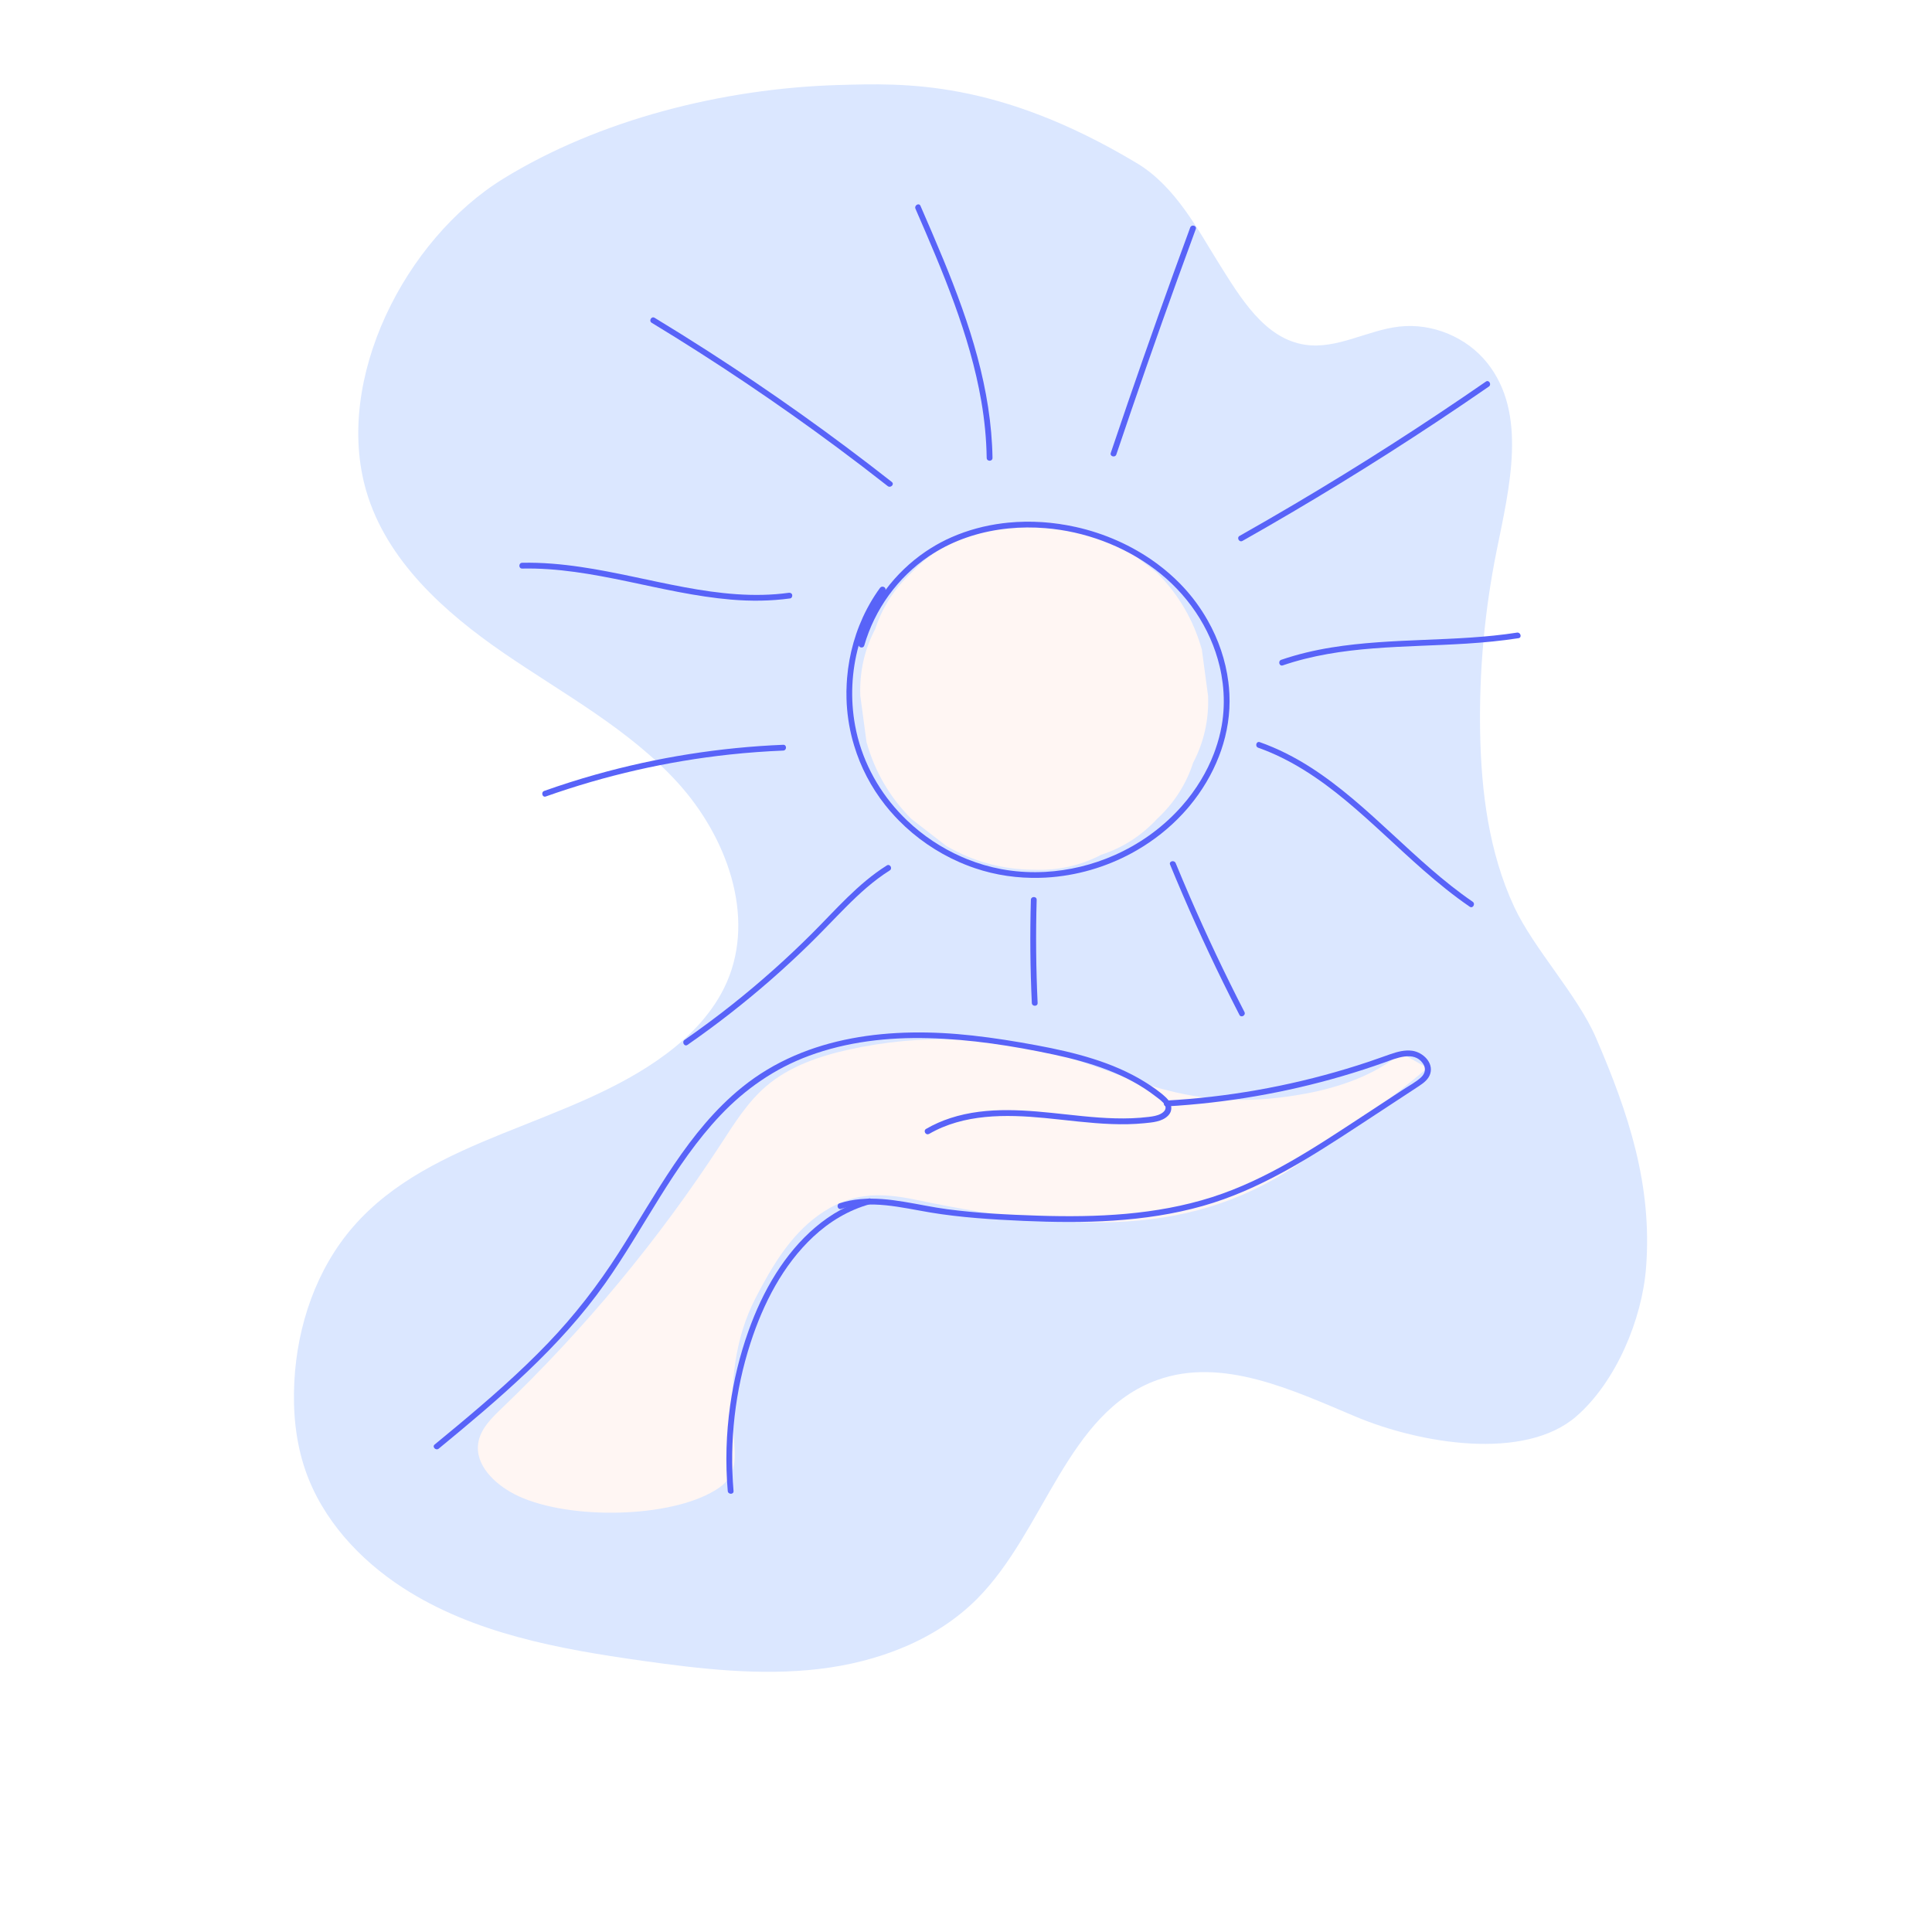
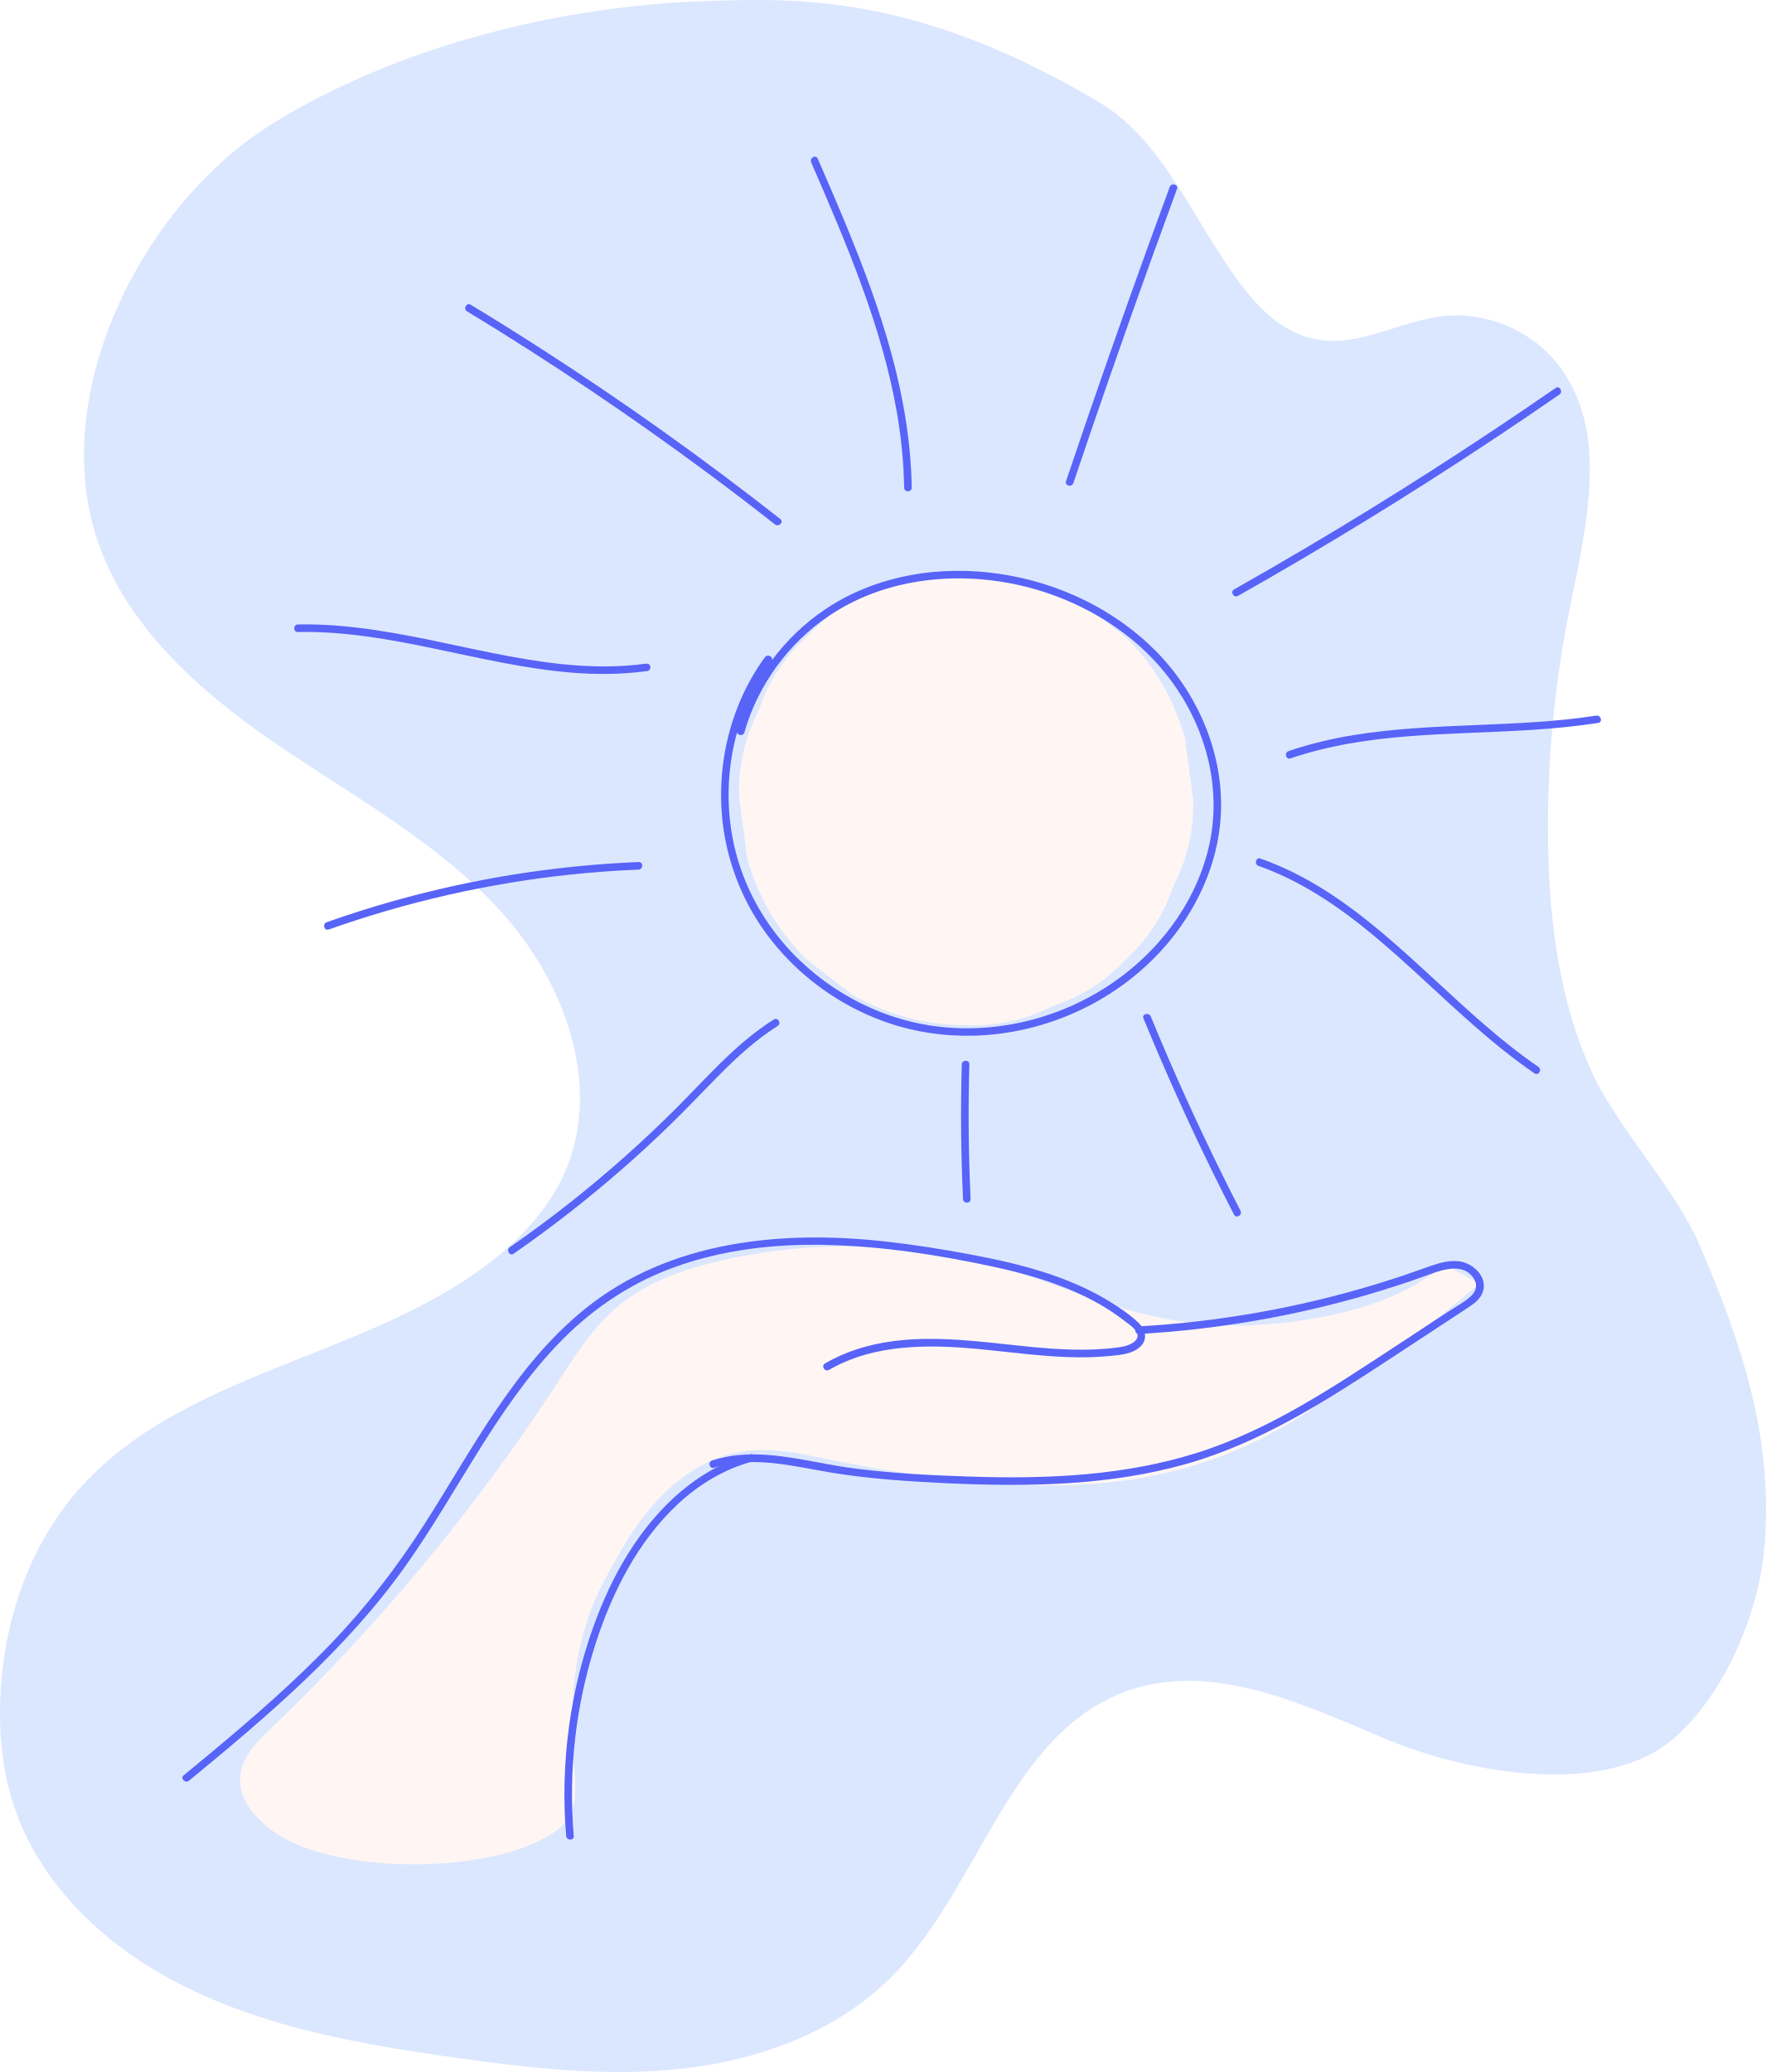
- <svg xmlns="http://www.w3.org/2000/svg" id="illu" viewBox="0 0 1000 1000">
+ <svg xmlns="http://www.w3.org/2000/svg" id="illu" viewBox="0 0 700.4 821.68">
  <defs>
    <style>
      .cls-1 {
        fill: #fff6f3;
      }

      .cls-2 {
        fill: #dbe7ff;
      }

      .cls-3 {
        fill: #5863f8;
      }
    </style>
  </defs>
-   <path class="cls-2" d="M434,44c-59.93,1.76-124,18-173.5,48.5-51.04,31.45-87.74,104.07-70.93,161.62,10.51,35.98,40.42,62.8,71.33,84,30.91,21.2,64.7,39.28,89.91,67.02,25.21,27.74,40.39,68.88,25.39,103.23-6.54,14.98-18.18,27.26-31.26,37.06-49.76,37.31-121.24,42.54-162.07,89.45-19.15,22.01-29.02,51.17-30.53,80.3-.8,15.46.66,31.16,5.71,45.79,8.74,25.36,27.9,46.22,50.4,60.82,36.55,23.71,80.84,31.74,123.98,37.82,30.24,4.26,60.92,7.81,91.26,4.28,30.33-3.53,60.65-14.77,82.16-36.45,35.04-35.32,46.35-96.36,93.18-113.16,33.64-12.07,69.84,5.17,102.79,19.02s87.25,23.2,114.19-.29c20.39-17.79,33.94-50.02,36-77,3.26-42.7-9.02-79.69-26-119-9.46-21.9-32.25-46.07-42.3-67.7-13.06-28.11-17.07-59.62-17.6-90.62-.54-31.45,2.34-62.96,8.58-93.8,6.65-32.9,16.03-70.86-4.94-97.08-10.71-13.39-28.52-20.73-45.55-18.77-16.51,1.9-32.17,11.83-48.61,9.41-21.09-3.1-33.57-24.38-44.9-42.44-10.39-16.55-22.17-39.5-42.17-51.5-72.14-43.29-120.5-41.5-154.5-40.5Z" />
+   <path class="cls-2" d="M281.87.35c-59.93,1.76-124,18-173.5,48.5-51.04,31.45-87.74,104.07-70.93,161.62,10.51,35.98,40.42,62.8,71.33,84,30.91,21.2,64.7,39.28,89.91,67.02,25.21,27.74,40.39,68.88,25.39,103.23-6.54,14.98-18.18,27.26-31.26,37.06-49.76,37.31-121.24,42.54-162.07,89.45-19.15,22.01-29.02,51.17-30.53,80.3-.8,15.46.66,31.16,5.71,45.79,8.74,25.36,27.9,46.22,50.4,60.82,36.55,23.71,80.84,31.74,123.98,37.82,30.24,4.26,60.92,7.81,91.26,4.28,30.33-3.53,60.65-14.77,82.16-36.45,35.04-35.32,46.35-96.36,93.18-113.16,33.64-12.07,69.84,5.17,102.79,19.02s87.25,23.2,114.19-.29c20.39-17.79,33.94-50.02,36-77,3.26-42.7-9.02-79.69-26-119-9.46-21.9-32.25-46.07-42.3-67.7-13.06-28.11-17.07-59.62-17.6-90.62-.54-31.45,2.34-62.96,8.58-93.8,6.65-32.9,16.03-70.86-4.94-97.08-10.71-13.39-28.52-20.73-45.55-18.77-16.51,1.9-32.17,11.83-48.61,9.41-21.09-3.1-33.57-24.38-44.9-42.44-10.39-16.55-22.17-39.5-42.17-51.5C364.23-2.43,315.87-.65,281.87.35Z" />
  <g>
-     <path class="cls-1" d="M738.84,552.74c-24.84,21.26-41.84,31.26-57.73,43.32-56.93,43.24-118.17,43.57-207.12,24.93-19.44-4.07-34.25-3.54-50.39,8.04-14.62,10.49-24.1,26.57-32.38,42.55-11.24,21.68-13.29,45.23-11.66,69.6.55,8.22,2.24,17.28-2.43,24.07-2.26,3.29-5.74,5.53-9.26,7.43-24.96,13.51-76.63,13.74-101.78.6-10.18-5.32-20.29-15.01-18.55-26.36,1.12-7.29,6.83-12.88,12.15-17.97,42.94-41.11,81.14-87.17,113.58-136.98,6.87-10.55,13.63-21.44,23.18-29.65,11.94-10.27,27.37-15.57,42.74-19.01,37.65-8.43,77.47-6.92,114.38,4.32,17.07,5.2,33.51,12.43,50.82,16.78,23.13,5.8,44.6,6.61,71.6,1.61,16.87-3.12,36.16-9.63,49-21" />
-     <path class="cls-1" d="M535.29,450.18c12.39.47,23.95-2.12,34.68-7.75,11.16-3.63,20.81-9.83,28.96-18.61,8.78-8.15,14.98-17.81,18.61-28.96,5.63-10.73,8.22-22.28,7.75-34.68-1.07-7.98-2.14-15.95-3.21-23.93-4.28-15.25-11.99-28.48-23.15-39.71-6.07-4.69-12.14-9.38-18.21-14.07-14.04-8.14-29.18-12.24-45.42-12.29-12.39-.47-23.95,2.12-34.68,7.75-11.16,3.63-20.81,9.83-28.96,18.61-8.78,8.15-14.98,17.81-18.61,28.96-5.63,10.73-8.22,22.28-7.75,34.68,1.07,7.98,2.14,15.95,3.21,23.93,4.28,15.25,11.99,28.48,23.15,39.71,6.07,4.69,12.14,9.38,18.21,14.07,14.04,8.14,29.18,12.24,45.42,12.29h0Z" />
+     <path class="cls-1" d="M586.71,509.09c-24.84,21.26-41.84,31.26-57.73,43.32-56.93,43.24-118.17,43.57-207.12,24.93-19.44-4.07-34.25-3.54-50.39,8.04-14.62,10.49-24.1,26.57-32.38,42.55-11.24,21.68-13.29,45.23-11.66,69.6.55,8.22,2.24,17.28-2.43,24.07-2.26,3.29-5.74,5.53-9.26,7.43-24.96,13.51-76.63,13.74-101.78.6-10.18-5.32-20.29-15.01-18.55-26.36,1.12-7.29,6.83-12.88,12.15-17.97,42.94-41.11,81.14-87.17,113.58-136.98,6.87-10.55,13.63-21.44,23.18-29.65,11.94-10.27,27.37-15.57,42.74-19.01,37.65-8.43,77.47-6.92,114.38,4.32,17.07,5.2,33.51,12.43,50.82,16.78,23.13,5.8,44.6,6.61,71.6,1.61,16.87-3.12,36.16-9.63,49-21" />
+     <path class="cls-1" d="M383.15,406.54c12.39.47,23.95-2.12,34.68-7.75,11.16-3.63,20.81-9.83,28.96-18.61,8.78-8.15,14.98-17.81,18.61-28.96,5.63-10.73,8.22-22.28,7.75-34.68-1.07-7.98-2.14-15.95-3.21-23.93-4.28-15.25-11.99-28.48-23.15-39.71-6.07-4.69-12.14-9.38-18.21-14.07-14.04-8.14-29.18-12.24-45.42-12.29-12.39-.47-23.95,2.12-34.68,7.75-11.16,3.63-20.81,9.83-28.96,18.61-8.78,8.15-14.98,17.81-18.61,28.96-5.63,10.73-8.22,22.28-7.75,34.68,1.07,7.98,2.14,15.95,3.21,23.93,4.28,15.25,11.99,28.48,23.15,39.71,6.07,4.69,12.14,9.38,18.21,14.07,14.04,8.14,29.18,12.24,45.42,12.29h0Z" />
    <g>
-       <path class="cls-3" d="M636.34,359.21c-.05-1.08-.13-2.15-.22-3.22-.09-1-.2-2-.32-2.99-1.42-11.2-5.13-22.03-10.68-31.84-.49-.87-.99-1.74-1.52-2.59-3.61-5.93-7.9-11.46-12.76-16.42-3.59-3.67-7.47-7.04-11.58-10.11h-.01c-.24-.19-.49-.37-.74-.55-12.45-9.13-26.98-15.5-42.03-18.81-11.31-2.5-23.06-3.29-34.6-2.16-.99.09-1.99.2-2.98.33-9.09,1.16-18.01,3.53-26.44,7.24-3.76,1.65-7.39,3.58-10.85,5.77-.85.53-1.69,1.08-2.52,1.64-7.99,5.43-15.04,12.21-20.81,19.95.55-1.42-1.74-2.58-2.78-1.16-1.99,2.71-3.8,5.54-5.45,8.46-.48.84-.94,1.68-1.38,2.54-5.76,11.01-9.19,23.21-10.22,35.6-.09,1-.16,1.99-.2,2.99-.15,2.62-.18,5.23-.1,7.85.21,7.23,1.26,14.36,3.1,21.26.26.98.54,1.96.85,2.94,3.35,11.1,8.77,21.53,16.06,30.75,1.57,1.99,3.22,3.92,4.95,5.78.67.74,1.36,1.46,2.07,2.17,8.95,9.1,19.67,16.48,31.37,21.61.91.4,1.83.79,2.76,1.16,1.77.72,3.56,1.38,5.36,1.99,10.79,3.65,22.15,5.26,33.49,4.97,1-.02,2.01-.06,3.01-.11,7.95-.43,15.85-1.79,23.5-4.01,7.3-2.12,14.36-5.01,21.04-8.62.9-.49,1.8-.99,2.69-1.51,8.83-5.11,16.91-11.49,23.84-18.99.68-.73,1.35-1.47,2-2.22.51-.58,1-1.16,1.49-1.75,6.4-7.72,11.62-16.42,15.21-25.72.37-.93.71-1.86,1.03-2.81h.01c3.25-9.38,4.85-19.32,4.36-29.41ZM632.33,375.71c-.75,4.18-1.85,8.29-3.27,12.29-.24.72-.51,1.43-.78,2.14-1.82,4.76-4.09,9.35-6.73,13.71-2.87,4.76-6.16,9.22-9.82,13.36-.52.6-1.06,1.19-1.61,1.78h0c-9.32,10.07-20.77,18.13-33.36,23.69-11.27,4.97-23.5,7.95-35.84,8.62-.78.04-1.56.07-2.34.09-6.77.21-13.56-.28-20.22-1.52-6.08-1.13-12.04-2.88-17.77-5.18-.92-.37-1.84-.76-2.76-1.16-10.5-4.59-20.19-11.06-28.47-18.99-.7-.67-1.39-1.35-2.06-2.04-.71-.71-1.4-1.44-2.07-2.17-11.54-12.51-19.53-27.95-22.63-44.78-2.52-13.69-1.88-28.02,1.86-41.46.33,1.25,2.44,1.55,2.89,0,5.34-18.62,17.32-35.23,33.37-46.11h.01c.07-.05.13-.09.2-.14.64-.43,1.28-.85,1.93-1.25h0c10.98-6.95,23.44-11.09,36.27-12.74.95-.12,1.89-.23,2.84-.32,6.35-.64,12.76-.68,19.11-.16,20.31,1.65,40.28,9.02,56.61,21.24,16.57,12.39,28.83,30.16,33.62,50.37.68,2.87,1.2,5.79,1.56,8.73.1.79.18,1.58.25,2.38.59,6.53.36,13.15-.79,19.62Z" />
-       <path class="cls-3" d="M449.65,620.35c-20.71,5.61-36.81,21.05-48.03,38.82-5.91,9.37-10.55,19.48-14.27,29.9-4.45,12.47-7.61,25.39-9.44,38.5-2.05,14.63-2.49,29.44-1.23,44.16.16,1.91,3.16,1.93,3,0-2.2-25.82.78-51.97,8.78-76.62,6.6-20.34,16.74-40.28,32.55-55.03,8.38-7.81,18.34-13.83,29.43-16.84,1.86-.5,1.07-3.4-.8-2.89h0Z" />
-       <path class="cls-3" d="M603.83,572.66c30.8-1.75,61.39-7,90.99-15.67,7.37-2.16,14.67-4.53,21.91-7.11,5.92-2.11,14.98-6.1,19.66.4,1.85,2.57,1.38,5.32-.91,7.41-2.72,2.48-6.22,4.3-9.29,6.32-6.69,4.39-13.38,8.78-20.07,13.17-24.95,16.37-50.17,33.35-78.86,42.49-28.93,9.22-59.63,10.52-89.76,9.56-15.72-.5-31.52-1.28-47.13-3.33-14.91-1.96-29.96-6.6-45.12-5.23-3.63.33-7.21,1.02-10.69,2.15-1.83.6-1.05,3.49.8,2.89,15.18-4.94,31.14-.64,46.34,1.9s32.06,3.63,48.16,4.33c30.94,1.34,62.52.77,92.54-7.69,29.59-8.34,55.56-25.03,81.02-41.73,6.92-4.54,13.85-9.09,20.77-13.63,3.41-2.24,6.82-4.46,10.22-6.71,2.45-1.62,4.98-3.49,5.88-6.43,1.8-5.86-3.95-11.14-9.31-11.88-3.85-.53-7.67.51-11.28,1.75-3.8,1.31-7.57,2.7-11.39,3.98-30.09,10.05-61.38,16.54-92.99,19.23-3.82.33-7.65.59-11.49.81-1.92.11-1.93,3.11,0,3h0Z" />
-       <path class="cls-3" d="M480.87,586.93c18.04-10.45,39.7-10.18,59.82-8.26,11.58,1.11,23.12,2.72,34.75,3.14,5.65.21,11.31.13,16.94-.44,4.1-.41,9.01-.74,12.13-3.82,2.96-2.93,1.85-6.78-.89-9.38-3.35-3.18-7.34-5.87-11.25-8.29-8.26-5.11-17.3-8.89-26.55-11.82-9.46-3-19.17-5.13-28.91-6.95-11.12-2.08-22.3-3.87-33.55-5.12-41.4-4.6-85.69-.34-119.19,26.7-28.12,22.69-44.78,55.88-63.93,85.74-10.75,16.77-22.82,32.4-36.62,46.78-14.59,15.21-30.5,29.07-46.66,42.56-3.98,3.32-7.98,6.62-11.98,9.91-1.49,1.23.64,3.34,2.12,2.12,31.32-25.77,62.63-52.27,86.2-85.64,20.23-28.63,35.28-61.21,59.55-86.87,12.85-13.59,28.19-24.25,45.78-30.77,19.74-7.32,40.91-9.71,61.86-9.17,21.8.57,43.64,3.94,64.93,8.49,18.64,3.99,37.55,9.84,52.8,21.7,1.58,1.23,3.67,2.57,4.67,4.36,1.17,2.08-.32,3.68-2.12,4.63-1.91,1.01-4.08,1.32-6.19,1.58-2.93.36-5.87.58-8.82.7-11.36.43-22.7-.77-33.98-2-19.81-2.15-40.53-4.38-59.86,1.91-4.37,1.42-8.59,3.29-12.57,5.59-1.67.97-.16,3.56,1.51,2.59h0Z" />
-       <path class="cls-3" d="M533.58,465.75c-.51,17.8-.35,35.61.49,53.39.09,1.92,3.09,1.93,3,0-.84-17.78-1-35.6-.49-53.39.06-1.93-2.94-1.93-3,0h0Z" />
-       <path class="cls-3" d="M605.64,447.54c8.48,20.62,17.63,40.97,27.45,60.98,2.76,5.62,5.58,11.22,8.44,16.79.88,1.72,3.47.2,2.59-1.51-10.06-19.57-19.49-39.47-28.25-59.66-2.5-5.78-4.95-11.58-7.35-17.4-.72-1.76-3.63-.99-2.89.8h0Z" />
-       <path class="cls-3" d="M651.26,387.03c16.76,5.92,31.62,15.98,45.23,27.25s26.75,24.29,40.34,36.19c7.64,6.69,15.53,13.11,23.91,18.85,1.6,1.09,3.1-1.5,1.51-2.59-15.02-10.29-28.34-22.78-41.7-35.09-13.22-12.19-26.61-24.42-41.77-34.2-8.39-5.41-17.31-9.98-26.73-13.31-1.82-.64-2.61,2.25-.8,2.89h0Z" />
-       <path class="cls-3" d="M663.97,344.4c15.14-5.18,31.01-7.55,46.91-8.79,16.06-1.26,32.17-1.46,48.24-2.48,8.99-.57,17.96-1.42,26.87-2.8,1.9-.3,1.09-3.19-.8-2.89-15.93,2.48-32.07,3.1-48.16,3.76-15.98.66-32.01,1.37-47.83,3.93-8.83,1.43-17.56,3.48-26.03,6.38-1.82.62-1.04,3.52.8,2.89h0Z" />
-       <path class="cls-3" d="M643.11,279.97c17.04-9.63,33.91-19.56,50.6-29.78s33.2-20.75,49.51-31.55c9.19-6.09,18.32-12.27,27.39-18.54,1.58-1.09.08-3.69-1.51-2.59-16.1,11.13-32.39,21.98-48.87,32.54-16.48,10.56-33.15,20.82-50,30.78-9.49,5.61-19.03,11.13-28.63,16.55-1.68.95-.17,3.54,1.51,2.59h0Z" />
-       <path class="cls-3" d="M577.82,235.23c10.26-30.48,20.85-60.84,31.78-91.09,3.08-8.53,6.19-17.05,9.33-25.56.67-1.81-2.23-2.6-2.89-.8-11.11,30.18-21.9,60.47-32.35,90.89-2.95,8.58-5.87,17.17-8.76,25.76-.62,1.83,2.28,2.62,2.89.8h0Z" />
-       <path class="cls-3" d="M513.72,237.04c-.28-17.69-3.22-35.23-7.81-52.29-4.63-17.24-10.88-34.01-17.67-50.51-3.81-9.28-7.8-18.49-11.8-27.69-.77-1.77-3.35-.24-2.59,1.51,7.05,16.21,14.06,32.45,20.1,49.07,5.98,16.46,11.02,33.32,13.98,50.6,1.66,9.68,2.63,19.48,2.78,29.3.03,1.93,3.03,1.93,3,0h0Z" />
-       <path class="cls-3" d="M461.61,249.47c-15.3-12.01-30.87-23.67-46.71-34.94-15.8-11.25-31.87-22.13-48.18-32.62-9.22-5.93-18.51-11.73-27.89-17.42-1.66-1-3.16,1.59-1.51,2.59,16.52,10.02,32.8,20.42,48.83,31.2,16.03,10.78,31.81,21.93,47.32,33.45,8.76,6.51,17.43,13.13,26.01,19.87,1.5,1.18,3.64-.93,2.12-2.12h0Z" />
-       <path class="cls-3" d="M408.2,306.84c-17.95,2.47-36.13.4-53.84-2.88-17.89-3.31-35.56-7.82-53.58-10.48-10.1-1.49-20.29-2.41-30.51-2.19-1.93.04-1.93,3.04,0,3,18.34-.4,36.45,2.89,54.33,6.62s35.68,7.92,53.88,9.45c10.17.85,20.39.77,30.51-.62.81-.11,1.23-1.14,1.05-1.85-.23-.87-1.05-1.16-1.85-1.05h0Z" />
-       <path class="cls-3" d="M405.39,385.5c-16.39.67-32.73,2.3-48.94,4.87s-32.3,6.09-48.11,10.54c-8.97,2.52-17.85,5.35-26.64,8.46-1.81.64-1.03,3.54.8,2.89,15.41-5.46,31.13-10.03,47.07-13.66,15.88-3.62,31.98-6.32,48.18-8.06,9.19-.99,18.41-1.66,27.64-2.04,1.92-.08,1.93-3.08,0-3h0Z" />
-       <path class="cls-3" d="M459.01,447.96c-15.03,9.43-26.59,23.12-39.04,35.52-12.91,12.86-26.54,24.99-40.81,36.32-8.08,6.42-16.37,12.56-24.84,18.45-1.57,1.09-.08,3.7,1.51,2.59,15.01-10.43,29.44-21.68,43.19-33.71,6.83-5.97,13.49-12.14,19.98-18.48,6.39-6.25,12.5-12.78,18.81-19.11,6.98-7.01,14.31-13.72,22.71-19,1.63-1.02.13-3.62-1.51-2.59h0Z" />
+       <path class="cls-3" d="M484.21,315.56c-.05-1.08-.13-2.15-.22-3.22-.09-1-.2-2-.32-2.99-1.42-11.2-5.13-22.03-10.68-31.84-.49-.87-.99-1.74-1.52-2.59-3.61-5.93-7.9-11.46-12.76-16.42-3.59-3.67-7.47-7.04-11.58-10.11h-.01c-.24-.19-.49-.37-.74-.55-12.45-9.13-26.98-15.5-42.03-18.81-11.31-2.5-23.06-3.29-34.6-2.16-.99.09-1.99.2-2.98.33-9.09,1.16-18.01,3.53-26.44,7.24-3.76,1.65-7.39,3.58-10.85,5.77-.85.53-1.69,1.08-2.52,1.64-7.99,5.43-15.04,12.21-20.81,19.95.55-1.42-1.74-2.58-2.78-1.16-1.99,2.71-3.8,5.54-5.45,8.46-.48.84-.94,1.68-1.38,2.54-5.76,11.01-9.19,23.21-10.22,35.6-.09,1-.16,1.99-.2,2.99-.15,2.62-.18,5.23-.1,7.85.21,7.23,1.26,14.36,3.1,21.26.26.98.54,1.96.85,2.94,3.35,11.1,8.77,21.53,16.06,30.75,1.57,1.99,3.22,3.92,4.95,5.78.67.74,1.36,1.46,2.07,2.17,8.95,9.1,19.67,16.48,31.37,21.61.91.4,1.83.79,2.76,1.16,1.77.72,3.56,1.38,5.36,1.99,10.79,3.65,22.15,5.26,33.49,4.97,1-.02,2.01-.06,3.01-.11,7.95-.43,15.85-1.79,23.5-4.01,7.3-2.12,14.36-5.01,21.04-8.62.9-.49,1.8-.99,2.69-1.51,8.83-5.11,16.91-11.49,23.84-18.99.68-.73,1.35-1.47,2-2.22.51-.58,1-1.16,1.49-1.75,6.4-7.72,11.62-16.42,15.21-25.72.37-.93.71-1.86,1.03-2.81h.01c3.25-9.38,4.85-19.32,4.36-29.41ZM480.2,332.06c-.75,4.18-1.85,8.29-3.27,12.29-.24.72-.51,1.43-.78,2.14-1.82,4.76-4.09,9.35-6.73,13.71-2.87,4.76-6.16,9.22-9.82,13.36-.52.6-1.06,1.19-1.61,1.78h0c-9.32,10.07-20.77,18.13-33.36,23.69-11.27,4.97-23.5,7.95-35.84,8.62-.78.04-1.56.07-2.34.09-6.77.21-13.56-.28-20.22-1.52-6.08-1.13-12.04-2.88-17.77-5.18-.92-.37-1.84-.76-2.76-1.16-10.5-4.59-20.19-11.06-28.47-18.99-.7-.67-1.39-1.35-2.06-2.04-.71-.71-1.4-1.44-2.07-2.17-11.54-12.51-19.53-27.95-22.63-44.78-2.52-13.69-1.88-28.02,1.86-41.46.33,1.25,2.44,1.55,2.89,0,5.34-18.62,17.32-35.23,33.37-46.11h.01c.07-.05.13-.09.2-.14.64-.43,1.28-.85,1.93-1.25h0c10.98-6.95,23.44-11.09,36.27-12.74.95-.12,1.89-.23,2.84-.32,6.35-.64,12.76-.68,19.11-.16,20.31,1.65,40.28,9.02,56.61,21.24,16.57,12.39,28.83,30.16,33.62,50.37.68,2.87,1.2,5.79,1.56,8.73.1.79.18,1.58.25,2.38.59,6.53.36,13.15-.79,19.62Z" />
+       <path class="cls-3" d="M297.52,576.7c-20.71,5.61-36.81,21.05-48.03,38.82-5.91,9.37-10.55,19.48-14.27,29.9-4.45,12.47-7.61,25.39-9.44,38.5-2.05,14.63-2.49,29.44-1.23,44.16.16,1.91,3.16,1.93,3,0-2.2-25.82.78-51.97,8.78-76.62,6.6-20.34,16.74-40.28,32.55-55.03,8.38-7.81,18.34-13.83,29.43-16.84,1.86-.5,1.07-3.4-.8-2.89h0Z" />
+       <path class="cls-3" d="M451.7,529.01c30.8-1.75,61.39-7,90.99-15.67,7.37-2.16,14.67-4.53,21.91-7.11,5.92-2.11,14.98-6.1,19.66.4,1.85,2.57,1.38,5.32-.91,7.41-2.72,2.48-6.22,4.3-9.29,6.32-6.69,4.39-13.38,8.78-20.07,13.17-24.95,16.37-50.17,33.35-78.86,42.49-28.93,9.22-59.63,10.52-89.76,9.56-15.72-.5-31.52-1.28-47.13-3.33-14.91-1.96-29.96-6.6-45.12-5.23-3.63.33-7.21,1.02-10.69,2.15-1.83.6-1.05,3.49.8,2.89,15.18-4.94,31.14-.64,46.34,1.9s32.06,3.63,48.16,4.33c30.94,1.34,62.52.77,92.54-7.69,29.59-8.34,55.56-25.03,81.02-41.73,6.92-4.54,13.85-9.09,20.77-13.63,3.41-2.24,6.82-4.46,10.22-6.71,2.45-1.62,4.98-3.49,5.88-6.43,1.8-5.86-3.95-11.14-9.31-11.88-3.85-.53-7.67.51-11.28,1.75-3.8,1.31-7.57,2.7-11.39,3.98-30.09,10.05-61.38,16.54-92.99,19.23-3.82.33-7.65.59-11.49.81-1.92.11-1.93,3.11,0,3h0Z" />
+       <path class="cls-3" d="M328.74,543.28c18.04-10.45,39.7-10.18,59.82-8.26,11.58,1.11,23.12,2.72,34.75,3.14,5.65.21,11.31.13,16.94-.44,4.1-.41,9.01-.74,12.13-3.82,2.96-2.93,1.85-6.78-.89-9.38-3.35-3.18-7.34-5.87-11.25-8.29-8.26-5.11-17.3-8.89-26.55-11.82-9.46-3-19.17-5.13-28.91-6.95-11.12-2.08-22.3-3.87-33.55-5.12-41.4-4.6-85.69-.34-119.19,26.7-28.12,22.69-44.78,55.88-63.93,85.74-10.75,16.77-22.82,32.4-36.62,46.78-14.59,15.21-30.5,29.07-46.66,42.56-3.98,3.32-7.98,6.62-11.98,9.91-1.49,1.23.64,3.34,2.12,2.12,31.32-25.77,62.63-52.27,86.2-85.64,20.23-28.63,35.28-61.21,59.55-86.87,12.85-13.59,28.19-24.25,45.78-30.77,19.74-7.32,40.91-9.71,61.86-9.17,21.8.57,43.64,3.94,64.93,8.49,18.64,3.99,37.55,9.84,52.8,21.7,1.58,1.23,3.67,2.57,4.67,4.36,1.17,2.08-.32,3.68-2.12,4.63-1.91,1.01-4.08,1.32-6.19,1.58-2.93.36-5.87.58-8.82.7-11.36.43-22.7-.77-33.98-2-19.81-2.15-40.53-4.38-59.86,1.91-4.37,1.42-8.59,3.29-12.57,5.59-1.67.97-.16,3.56,1.51,2.59h0Z" />
+       <path class="cls-3" d="M381.45,422.1c-.51,17.8-.35,35.61.49,53.39.09,1.92,3.09,1.93,3,0-.84-17.78-1-35.6-.49-53.39.06-1.93-2.94-1.93-3,0h0Z" />
+       <path class="cls-3" d="M453.51,403.89c8.48,20.62,17.63,40.97,27.45,60.98,2.76,5.62,5.58,11.22,8.44,16.79.88,1.72,3.47.2,2.59-1.51-10.06-19.57-19.49-39.47-28.25-59.66-2.5-5.78-4.95-11.58-7.35-17.4-.72-1.76-3.63-.99-2.89.8h0Z" />
+       <path class="cls-3" d="M499.13,343.38c16.76,5.92,31.62,15.98,45.23,27.25s26.75,24.29,40.34,36.19c7.64,6.69,15.53,13.11,23.91,18.85,1.6,1.09,3.1-1.5,1.51-2.59-15.02-10.29-28.34-22.78-41.7-35.09-13.22-12.19-26.61-24.42-41.77-34.2-8.39-5.41-17.31-9.98-26.73-13.31-1.82-.64-2.61,2.25-.8,2.89h0Z" />
+       <path class="cls-3" d="M511.84,300.75c15.14-5.18,31.01-7.55,46.91-8.79,16.06-1.26,32.17-1.46,48.24-2.48,8.99-.57,17.96-1.42,26.87-2.8,1.9-.3,1.09-3.19-.8-2.89-15.93,2.48-32.07,3.1-48.16,3.76-15.98.66-32.01,1.37-47.83,3.93-8.83,1.43-17.56,3.48-26.03,6.38-1.82.62-1.04,3.52.8,2.89h0Z" />
+       <path class="cls-3" d="M490.97,236.32c17.04-9.63,33.91-19.56,50.6-29.78s33.2-20.75,49.51-31.55c9.19-6.09,18.32-12.27,27.39-18.54,1.58-1.09.08-3.69-1.51-2.59-16.1,11.13-32.39,21.98-48.87,32.54-16.48,10.56-33.15,20.82-50,30.78-9.49,5.61-19.03,11.13-28.63,16.55-1.68.95-.17,3.54,1.51,2.59h0Z" />
+       <path class="cls-3" d="M425.69,191.59c10.26-30.48,20.85-60.84,31.78-91.09,3.08-8.53,6.19-17.05,9.33-25.56.67-1.81-2.23-2.6-2.89-.8-11.11,30.18-21.9,60.47-32.35,90.89-2.95,8.58-5.87,17.17-8.76,25.76-.62,1.83,2.28,2.62,2.89.8h0Z" />
+       <path class="cls-3" d="M361.59,193.39c-.28-17.69-3.22-35.23-7.81-52.29-4.63-17.24-10.88-34.01-17.67-50.51-3.81-9.28-7.8-18.49-11.8-27.69-.77-1.77-3.35-.24-2.59,1.51,7.05,16.21,14.06,32.45,20.1,49.07,5.98,16.46,11.02,33.32,13.98,50.6,1.66,9.68,2.63,19.48,2.78,29.3.03,1.93,3.03,1.93,3,0h0Z" />
+       <path class="cls-3" d="M309.48,205.83c-15.3-12.01-30.87-23.67-46.71-34.94-15.8-11.25-31.87-22.13-48.18-32.62-9.22-5.93-18.51-11.73-27.89-17.42-1.66-1-3.16,1.59-1.51,2.59,16.52,10.02,32.8,20.42,48.83,31.2,16.03,10.78,31.81,21.93,47.32,33.45,8.76,6.51,17.43,13.13,26.01,19.87,1.5,1.18,3.64-.93,2.12-2.12h0Z" />
+       <path class="cls-3" d="M256.07,263.19c-17.95,2.47-36.13.4-53.84-2.88-17.89-3.31-35.56-7.82-53.58-10.48-10.1-1.49-20.29-2.41-30.51-2.19-1.93.04-1.93,3.04,0,3,18.34-.4,36.45,2.89,54.33,6.62s35.68,7.92,53.88,9.45c10.17.85,20.39.77,30.51-.62.81-.11,1.23-1.14,1.05-1.85-.23-.87-1.05-1.16-1.85-1.05h0Z" />
+       <path class="cls-3" d="M253.26,341.85c-16.39.67-32.73,2.3-48.94,4.87s-32.3,6.09-48.11,10.54c-8.97,2.52-17.85,5.35-26.64,8.46-1.81.64-1.03,3.54.8,2.89,15.41-5.46,31.13-10.03,47.07-13.66,15.88-3.62,31.98-6.32,48.18-8.06,9.19-.99,18.41-1.66,27.64-2.04,1.92-.08,1.93-3.08,0-3h0Z" />
+       <path class="cls-3" d="M306.88,404.31c-15.03,9.43-26.59,23.12-39.04,35.52-12.91,12.86-26.54,24.99-40.81,36.32-8.08,6.42-16.37,12.56-24.84,18.45-1.57,1.09-.08,3.7,1.51,2.59,15.01-10.43,29.44-21.68,43.19-33.71,6.83-5.97,13.49-12.14,19.98-18.48,6.39-6.25,12.5-12.78,18.81-19.11,6.98-7.01,14.31-13.72,22.71-19,1.63-1.02.13-3.62-1.51-2.59h0Z" />
    </g>
  </g>
</svg>
